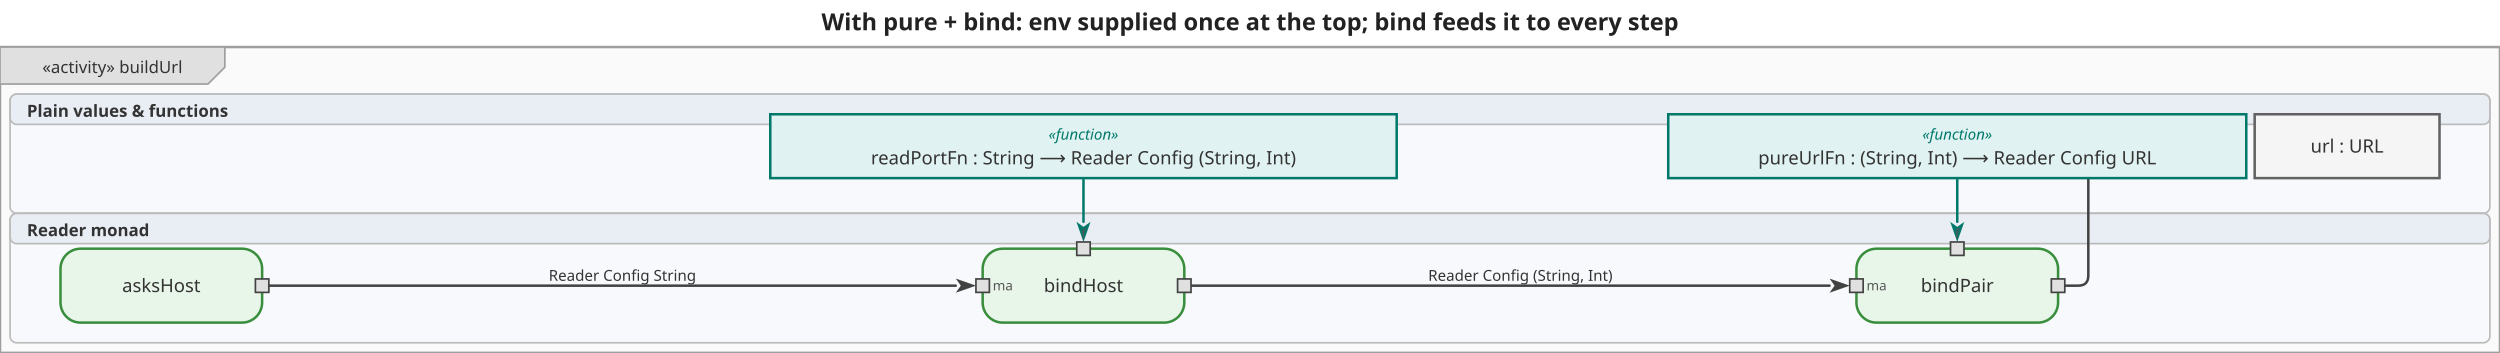
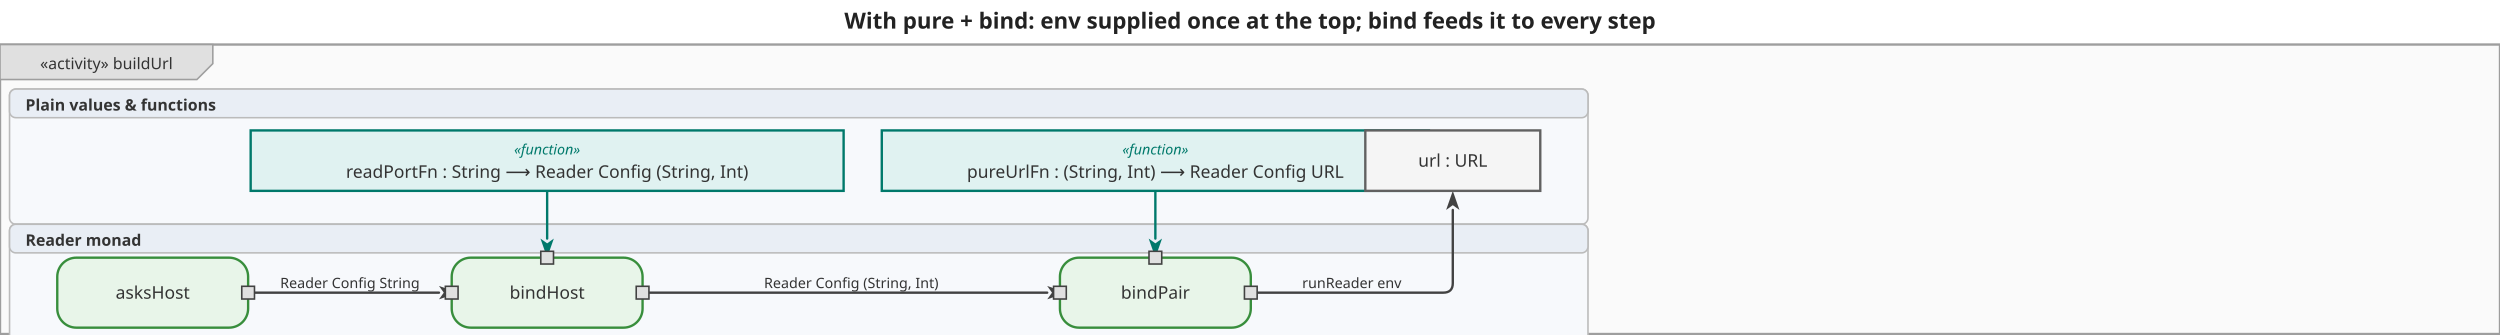
- <svg xmlns="http://www.w3.org/2000/svg" viewBox="0 0 1487.8 210" width="1487.8" height="210">
+ <svg xmlns="http://www.w3.org/2000/svg" viewBox="0 0 1571.8 210" width="1571.8" height="210">
  <defs>
    <marker id="arrowFilled" viewBox="0 0 10 10" refX="0" refY="5" markerWidth="8" markerHeight="8" orient="auto-start-reverse">
      <path d="M0,1.5 L10,5 L0,8.5 L2.5,5 Z" fill="#424242" />
    </marker>
    <marker id="arrowOpen" viewBox="0 0 10 10" refX="0" refY="5" markerWidth="8" markerHeight="8" orient="auto-start-reverse">
      <path d="M0,1.5 L10,5 L0,8.5" fill="none" stroke="#424242" stroke-width="1.25" />
    </marker>
    <marker id="arrowHof" viewBox="0 0 10 10" refX="0" refY="5" markerWidth="8" markerHeight="8" orient="auto-start-reverse">
      <path d="M0,1.5 L10,5 L0,8.5 L2.5,5 Z" fill="#00796b" />
    </marker>
  </defs>
-   <rect width="1487.8" height="210" fill="white" />
-   <text x="743.9" y="18" text-anchor="middle" font-size="14" font-weight="bold" font-family="sans-serif" fill="#222">With pure + bind: env supplied once at the top; bind feeds it to every step</text>
+   <rect width="1571.8" height="210" fill="white" />
+   <text x="785.9" y="18" text-anchor="middle" font-size="14" font-weight="bold" font-family="sans-serif" fill="#222">With pure + bind: env supplied once at the top; bind feeds it to every step</text>
  <g transform="translate(0,28) scale(1)">
-     <rect x="0" y="0" width="1487.8" height="182" fill="#fafafa" stroke="#9e9e9e" stroke-width="1.5" />
+     <rect x="0" y="0" width="1571.8" height="182" fill="#fafafa" stroke="#9e9e9e" stroke-width="1.5" />
    <g class="diagram-frame-tab tab-activity">
      <path d="M0,0 L133.8,0 L133.8,12 L123.8,22 L0,22 Z" fill="#e0e0e0" stroke="#9e9e9e" stroke-width="1" />
      <text x="66.9" y="12" text-anchor="middle" font-size="10" font-family="sans-serif" dominant-baseline="middle" fill="#333">«activity» buildUrl</text>
    </g>
    <g class="swimlane lane-plain">
-       <rect x="6" y="28" width="1475.8" height="71" fill="#f7f9fc" stroke="#bbbbbb" stroke-width="1" rx="4" ry="4" />
-       <rect x="6" y="28" width="1475.8" height="18" fill="#e9eef5" stroke="#bbbbbb" stroke-width="1" rx="4" ry="4" />
+       <rect x="6" y="28" width="992.4" height="85" fill="#f7f9fc" stroke="#bbbbbb" stroke-width="1" rx="4" ry="4" />
+       <rect x="6" y="28" width="992.4" height="18" fill="#e9eef5" stroke="#bbbbbb" stroke-width="1" rx="4" ry="4" />
      <text x="16" y="38" text-anchor="start" font-size="10" font-weight="bold" font-family="sans-serif" dominant-baseline="middle" fill="#333">Plain values &amp; functions</text>
    </g>
    <g class="swimlane lane-monad">
-       <rect x="6" y="99" width="1475.8" height="77" fill="#f7f9fc" stroke="#bbbbbb" stroke-width="1" rx="4" ry="4" />
-       <rect x="6" y="99" width="1475.8" height="18" fill="#e9eef5" stroke="#bbbbbb" stroke-width="1" rx="4" ry="4" />
-       <text x="16" y="109" text-anchor="start" font-size="10" font-weight="bold" font-family="sans-serif" dominant-baseline="middle" fill="#333">Reader monad</text>
+       <rect x="6" y="113" width="992.4" height="77" fill="#f7f9fc" stroke="#bbbbbb" stroke-width="1" rx="4" ry="4" />
+       <rect x="6" y="113" width="992.4" height="18" fill="#e9eef5" stroke="#bbbbbb" stroke-width="1" rx="4" ry="4" />
+       <text x="16" y="123" text-anchor="start" font-size="10" font-weight="bold" font-family="sans-serif" dominant-baseline="middle" fill="#333">Reader monad</text>
    </g>
    <g class="edge">
-       <path d="M160.0,142.0 L568.8,142.0" fill="none" stroke="#424242" stroke-width="1.5" stroke-linejoin="round" stroke-linecap="round" marker-end="url(#arrowFilled)" />
-       <text x="370.4" y="136" text-anchor="middle" dominant-baseline="middle" font-size="9" font-family="sans-serif" fill="#333">Reader Config String</text>
+       <path d="M152.0,156.0 L276.0,156.0" fill="none" stroke="#424242" stroke-width="1.5" stroke-linejoin="round" stroke-linecap="round" marker-end="url(#arrowFilled)" />
+       <text x="220" y="150" text-anchor="middle" dominant-baseline="middle" font-size="9" font-family="sans-serif" fill="#333">Reader Config String</text>
    </g>
    <g class="edge">
-       <path d="M708.8,142.0 L1088.8,142.0" fill="none" stroke="#424242" stroke-width="1.5" stroke-linejoin="round" stroke-linecap="round" marker-end="url(#arrowFilled)" />
-       <text x="904.8" y="136" text-anchor="middle" dominant-baseline="middle" font-size="9" font-family="sans-serif" fill="#333">Reader Config (String, Int)</text>
+       <path d="M400.0,156.0 L658.4,156.0" fill="none" stroke="#424242" stroke-width="1.5" stroke-linejoin="round" stroke-linecap="round" marker-end="url(#arrowFilled)" />
+       <text x="535.2" y="150" text-anchor="middle" dominant-baseline="middle" font-size="9" font-family="sans-serif" fill="#333">Reader Config (String, Int)</text>
    </g>
    <g class="edge">
-       <path d="M1228.8,142.0 L1236.8,142.0 Q1242.8,142.0 1242.8,136.0 L1242.8,60.0 Q1242.8,54.0 1248.8,54.0 L1329.3,54.0 Q1331.8,54.0 1331.8,56.5 L1331.8,59.0 L1331.8,59.0" fill="none" stroke="#424242" stroke-width="1.5" stroke-linejoin="round" stroke-linecap="round" marker-end="url(#arrowFilled)" />
-       <text x="1287.3" y="48" text-anchor="middle" dominant-baseline="middle" font-size="9" font-family="sans-serif" fill="#333">runReader env</text>
+       <path d="M782.4,156.0 L907.4,156.0 Q913.4,156.0 913.4,150.0 L913.4,104.0" fill="none" stroke="#424242" stroke-width="1.5" stroke-linejoin="round" stroke-linecap="round" marker-end="url(#arrowFilled)" />
+       <text x="849.9" y="150" text-anchor="middle" dominant-baseline="middle" font-size="9" font-family="sans-serif" fill="#333">runReader env</text>
    </g>
    <g class="edge hof-edge">
-       <path d="M644.8,79.0 L644.8,104.0" fill="none" stroke="#00796b" stroke-width="1.5" stroke-linejoin="round" stroke-linecap="round" marker-end="url(#arrowHof)" />
+       <path d="M344.0,92.0 L344.0,122.0" fill="none" stroke="#00796b" stroke-width="1.5" stroke-linejoin="round" stroke-linecap="round" marker-end="url(#arrowHof)" />
    </g>
    <g class="edge hof-edge">
-       <path d="M1164.8,79.0 L1164.8,104.0" fill="none" stroke="#00796b" stroke-width="1.5" stroke-linejoin="round" stroke-linecap="round" marker-end="url(#arrowHof)" />
+       <path d="M726.4,92.0 L726.4,122.0" fill="none" stroke="#00796b" stroke-width="1.5" stroke-linejoin="round" stroke-linecap="round" marker-end="url(#arrowHof)" />
    </g>
    <g class="action-node">
-       <rect x="36" y="120" width="120" height="44" rx="12" fill="#e8f5e9" stroke="#388e3c" stroke-width="1.5" />
-       <text class="action-label" x="96" y="142" text-anchor="middle" font-size="11" font-family="sans-serif" dominant-baseline="middle" fill="#333">asksHost</text>
+       <rect x="36" y="134" width="120" height="44" rx="12" fill="#e8f5e9" stroke="#388e3c" stroke-width="1.5" />
+       <text class="action-label" x="96" y="156" text-anchor="middle" font-size="11" font-family="sans-serif" dominant-baseline="middle" fill="#333">asksHost</text>
      <g class="pin pin-out">
-         <rect x="152" y="138" width="8" height="8" fill="#e0e0e0" stroke="#424242" stroke-width="1" />
+         <rect x="152" y="152" width="8" height="8" fill="#e0e0e0" stroke="#424242" stroke-width="1" />
      </g>
    </g>
    <g class="action-node">
-       <rect x="584.8" y="120" width="120" height="44" rx="12" fill="#e8f5e9" stroke="#388e3c" stroke-width="1.5" />
-       <text class="action-label" x="644.8" y="142" text-anchor="middle" font-size="11" font-family="sans-serif" dominant-baseline="middle" fill="#333">bindHost</text>
+       <rect x="284" y="134" width="120" height="44" rx="12" fill="#e8f5e9" stroke="#388e3c" stroke-width="1.5" />
+       <text class="action-label" x="344" y="156" text-anchor="middle" font-size="11" font-family="sans-serif" dominant-baseline="middle" fill="#333">bindHost</text>
      <g class="pin pin-in">
-         <rect x="580.8" y="138" width="8" height="8" fill="#e0e0e0" stroke="#424242" stroke-width="1" />
-         <text x="590.8" y="142" text-anchor="start" dominant-baseline="middle" font-size="8" font-family="sans-serif" fill="#555">ma</text>
+         <rect x="280" y="152" width="8" height="8" fill="#e0e0e0" stroke="#424242" stroke-width="1" />
      </g>
      <g class="pin pin-in">
-         <rect x="640.8" y="116" width="8" height="8" fill="#e0e0e0" stroke="#424242" stroke-width="1" />
-         <text x="644.8" y="114" text-anchor="middle" dominant-baseline="alphabetic" font-size="8" font-family="sans-serif" fill="#555">f</text>
+         <rect x="340" y="130" width="8" height="8" fill="#e0e0e0" stroke="#424242" stroke-width="1" />
      </g>
      <g class="pin pin-out">
-         <rect x="700.8" y="138" width="8" height="8" fill="#e0e0e0" stroke="#424242" stroke-width="1" />
+         <rect x="400" y="152" width="8" height="8" fill="#e0e0e0" stroke="#424242" stroke-width="1" />
      </g>
    </g>
    <g class="action-node">
-       <rect x="1104.8" y="120" width="120" height="44" rx="12" fill="#e8f5e9" stroke="#388e3c" stroke-width="1.5" />
-       <text class="action-label" x="1164.8" y="142" text-anchor="middle" font-size="11" font-family="sans-serif" dominant-baseline="middle" fill="#333">bindPair</text>
+       <rect x="666.4" y="134" width="120" height="44" rx="12" fill="#e8f5e9" stroke="#388e3c" stroke-width="1.5" />
+       <text class="action-label" x="726.4" y="156" text-anchor="middle" font-size="11" font-family="sans-serif" dominant-baseline="middle" fill="#333">bindPair</text>
      <g class="pin pin-in">
-         <rect x="1100.8" y="138" width="8" height="8" fill="#e0e0e0" stroke="#424242" stroke-width="1" />
-         <text x="1110.8" y="142" text-anchor="start" dominant-baseline="middle" font-size="8" font-family="sans-serif" fill="#555">ma</text>
+         <rect x="662.4" y="152" width="8" height="8" fill="#e0e0e0" stroke="#424242" stroke-width="1" />
      </g>
      <g class="pin pin-in">
-         <rect x="1160.8" y="116" width="8" height="8" fill="#e0e0e0" stroke="#424242" stroke-width="1" />
-         <text x="1164.8" y="114" text-anchor="middle" dominant-baseline="alphabetic" font-size="8" font-family="sans-serif" fill="#555">f</text>
+         <rect x="722.4" y="130" width="8" height="8" fill="#e0e0e0" stroke="#424242" stroke-width="1" />
      </g>
      <g class="pin pin-out">
-         <rect x="1220.8" y="138" width="8" height="8" fill="#e0e0e0" stroke="#424242" stroke-width="1" />
+         <rect x="782.4" y="152" width="8" height="8" fill="#e0e0e0" stroke="#424242" stroke-width="1" />
      </g>
    </g>
    <g class="object-node hof">
-       <rect x="458.4" y="40" width="372.8" height="38" fill="#e0f2f1" stroke="#00796b" stroke-width="1.5" />
-       <text x="644.8" y="52" text-anchor="middle" font-size="9" font-style="italic" font-family="sans-serif" dominant-baseline="middle" fill="#00796b">«function»</text>
-       <text x="644.8" y="66" text-anchor="middle" font-size="11" font-family="sans-serif" dominant-baseline="middle" fill="#333">readPortFn : String ⟶ Reader Config (String, Int)</text>
+       <rect x="157.6" y="54" width="372.8" height="38" fill="#e0f2f1" stroke="#00796b" stroke-width="1.5" />
+       <text x="344" y="66" text-anchor="middle" font-size="9" font-style="italic" font-family="sans-serif" dominant-baseline="middle" fill="#00796b">«function»</text>
+       <text x="344" y="80" text-anchor="middle" font-size="11" font-family="sans-serif" dominant-baseline="middle" fill="#333">readPortFn : String ⟶ Reader Config (String, Int)</text>
    </g>
    <g class="object-node hof">
-       <rect x="992.8" y="40" width="344" height="38" fill="#e0f2f1" stroke="#00796b" stroke-width="1.5" />
-       <text x="1164.8" y="52" text-anchor="middle" font-size="9" font-style="italic" font-family="sans-serif" dominant-baseline="middle" fill="#00796b">«function»</text>
-       <text x="1164.8" y="66" text-anchor="middle" font-size="11" font-family="sans-serif" dominant-baseline="middle" fill="#333">pureUrlFn : (String, Int) ⟶ Reader Config URL</text>
+       <rect x="554.4" y="54" width="344" height="38" fill="#e0f2f1" stroke="#00796b" stroke-width="1.5" />
+       <text x="726.4" y="66" text-anchor="middle" font-size="9" font-style="italic" font-family="sans-serif" dominant-baseline="middle" fill="#00796b">«function»</text>
+       <text x="726.4" y="80" text-anchor="middle" font-size="11" font-family="sans-serif" dominant-baseline="middle" fill="#333">pureUrlFn : (String, Int) ⟶ Reader Config URL</text>
    </g>
    <g class="object-node">
-       <rect x="1341.8" y="40" width="110" height="38" fill="#f5f5f5" stroke="#616161" stroke-width="1.5" />
-       <text x="1396.8" y="59" text-anchor="middle" font-size="11" font-family="sans-serif" dominant-baseline="middle" fill="#333">url : URL</text>
+       <rect x="858.4" y="54" width="110" height="38" fill="#f5f5f5" stroke="#616161" stroke-width="1.5" />
+       <text x="913.4" y="73" text-anchor="middle" font-size="11" font-family="sans-serif" dominant-baseline="middle" fill="#333">url : URL</text>
    </g>
  </g>
</svg>
